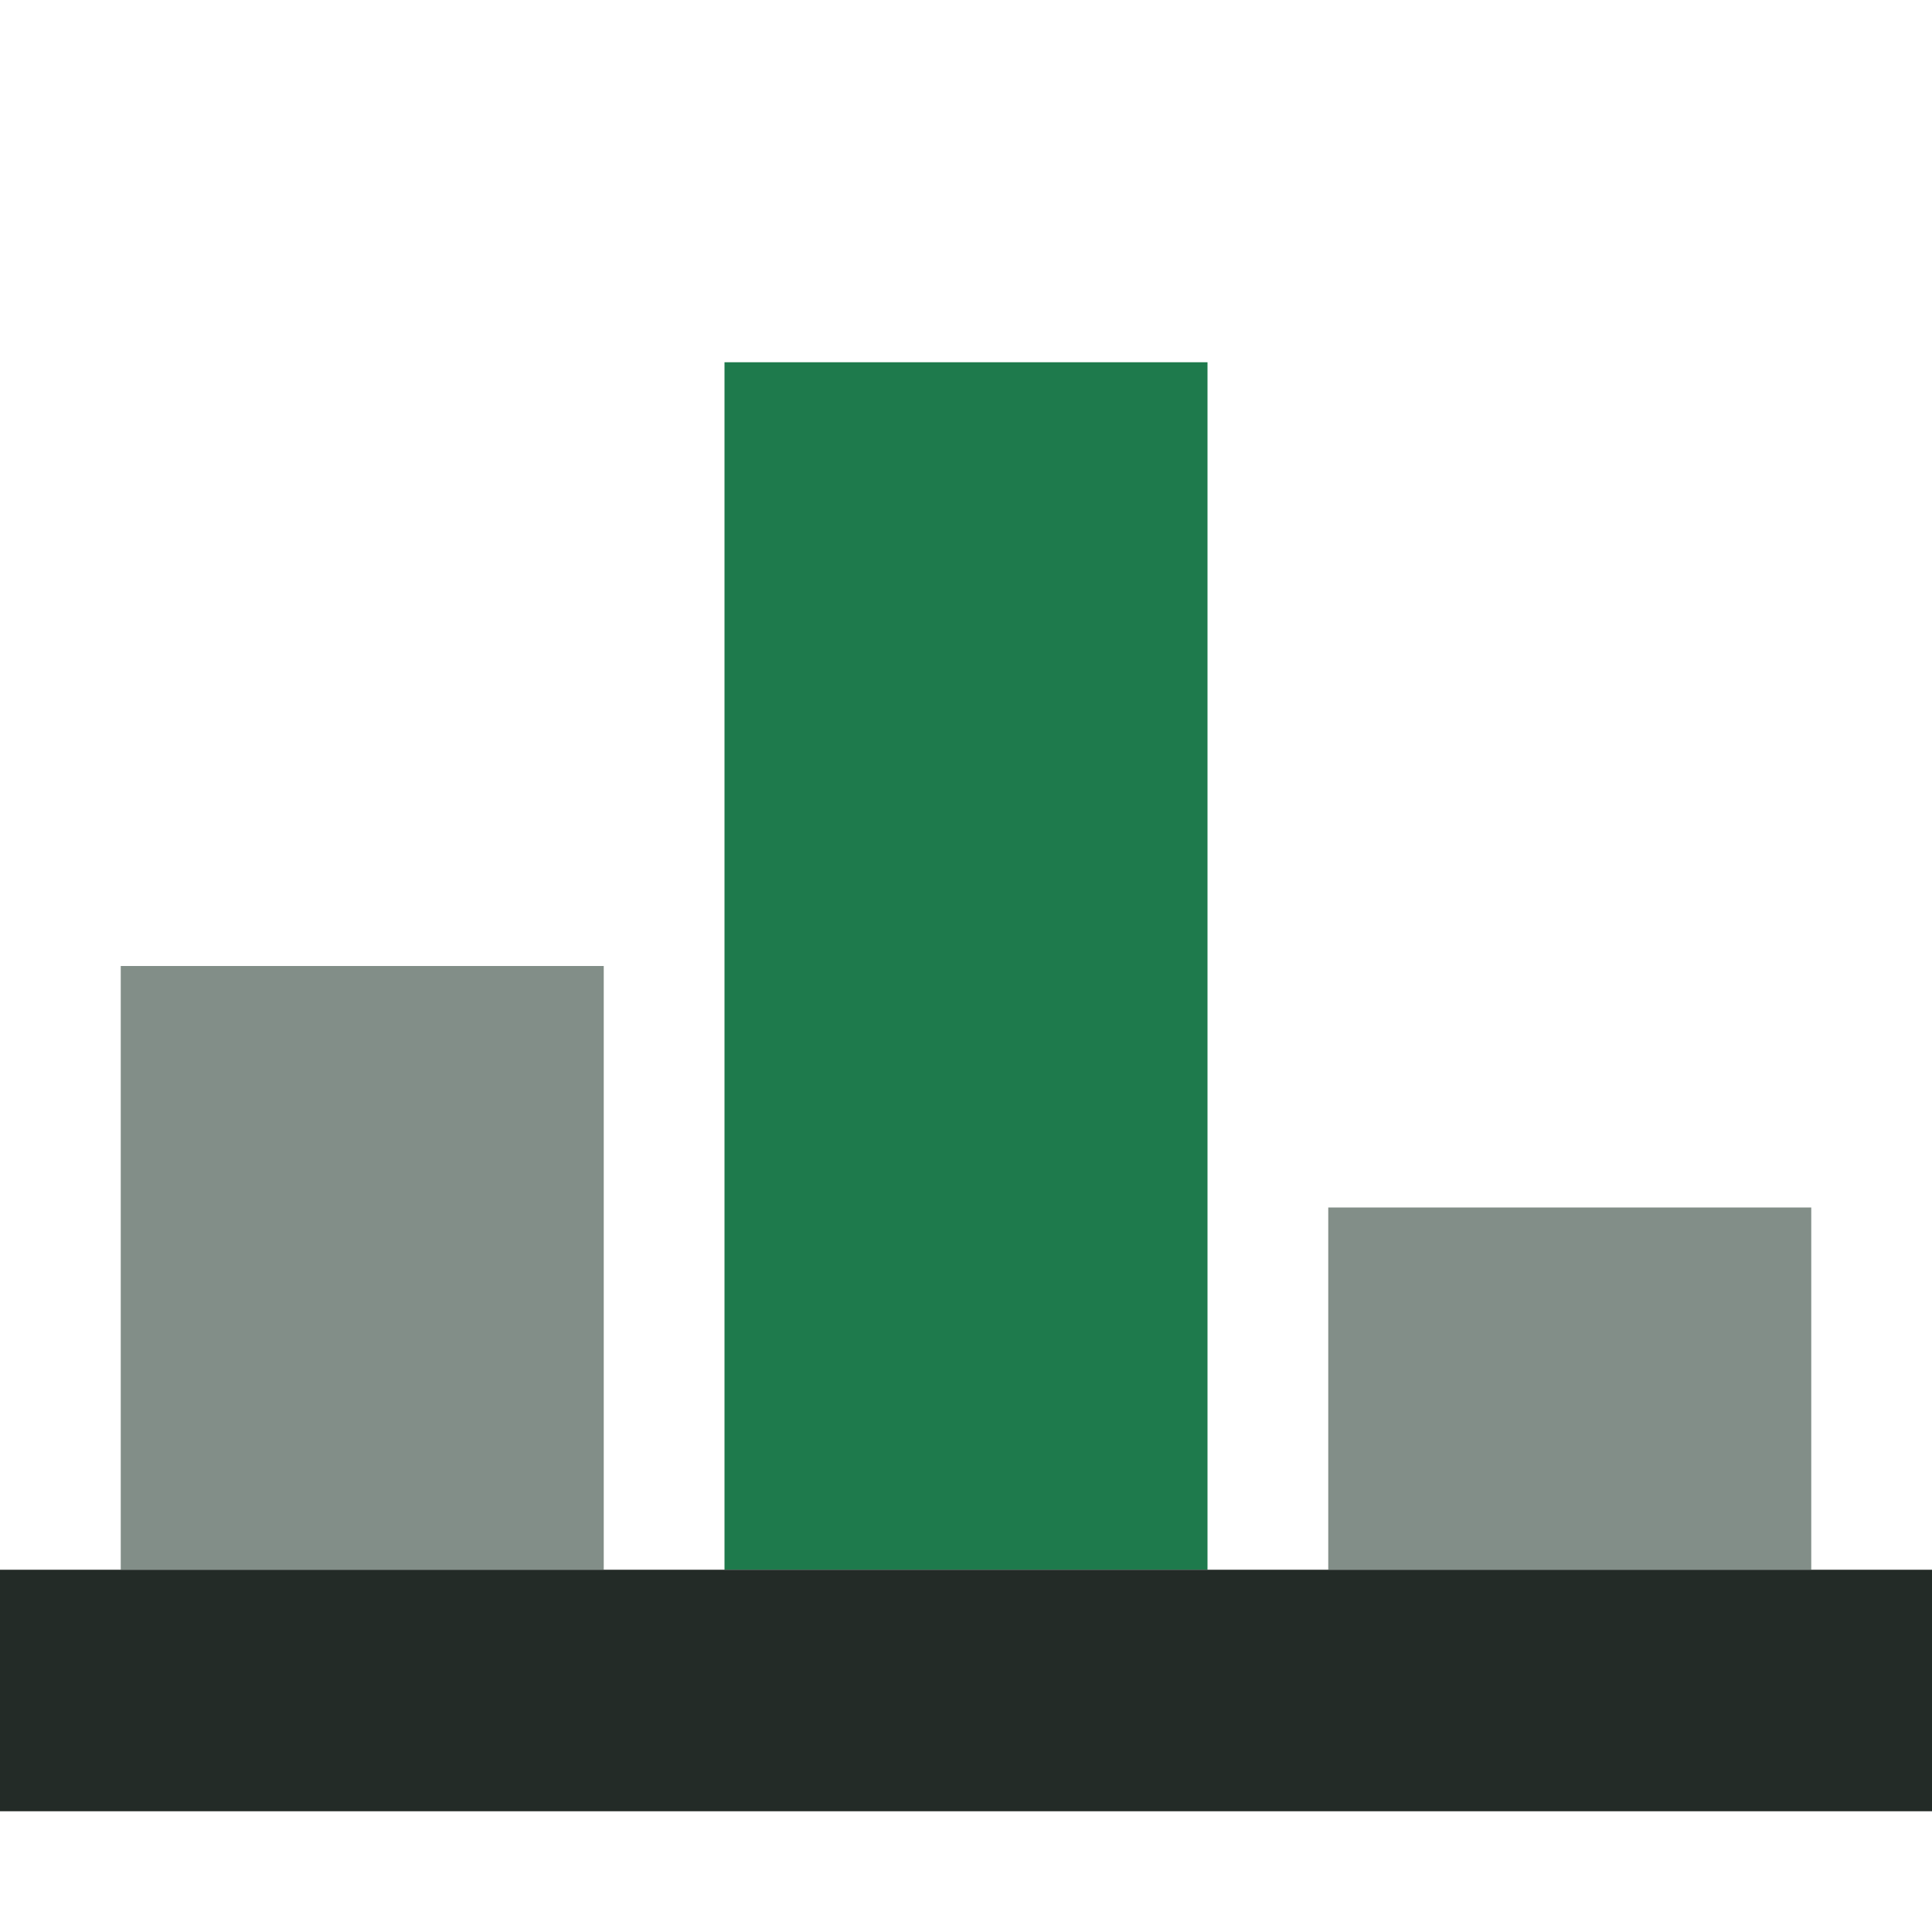
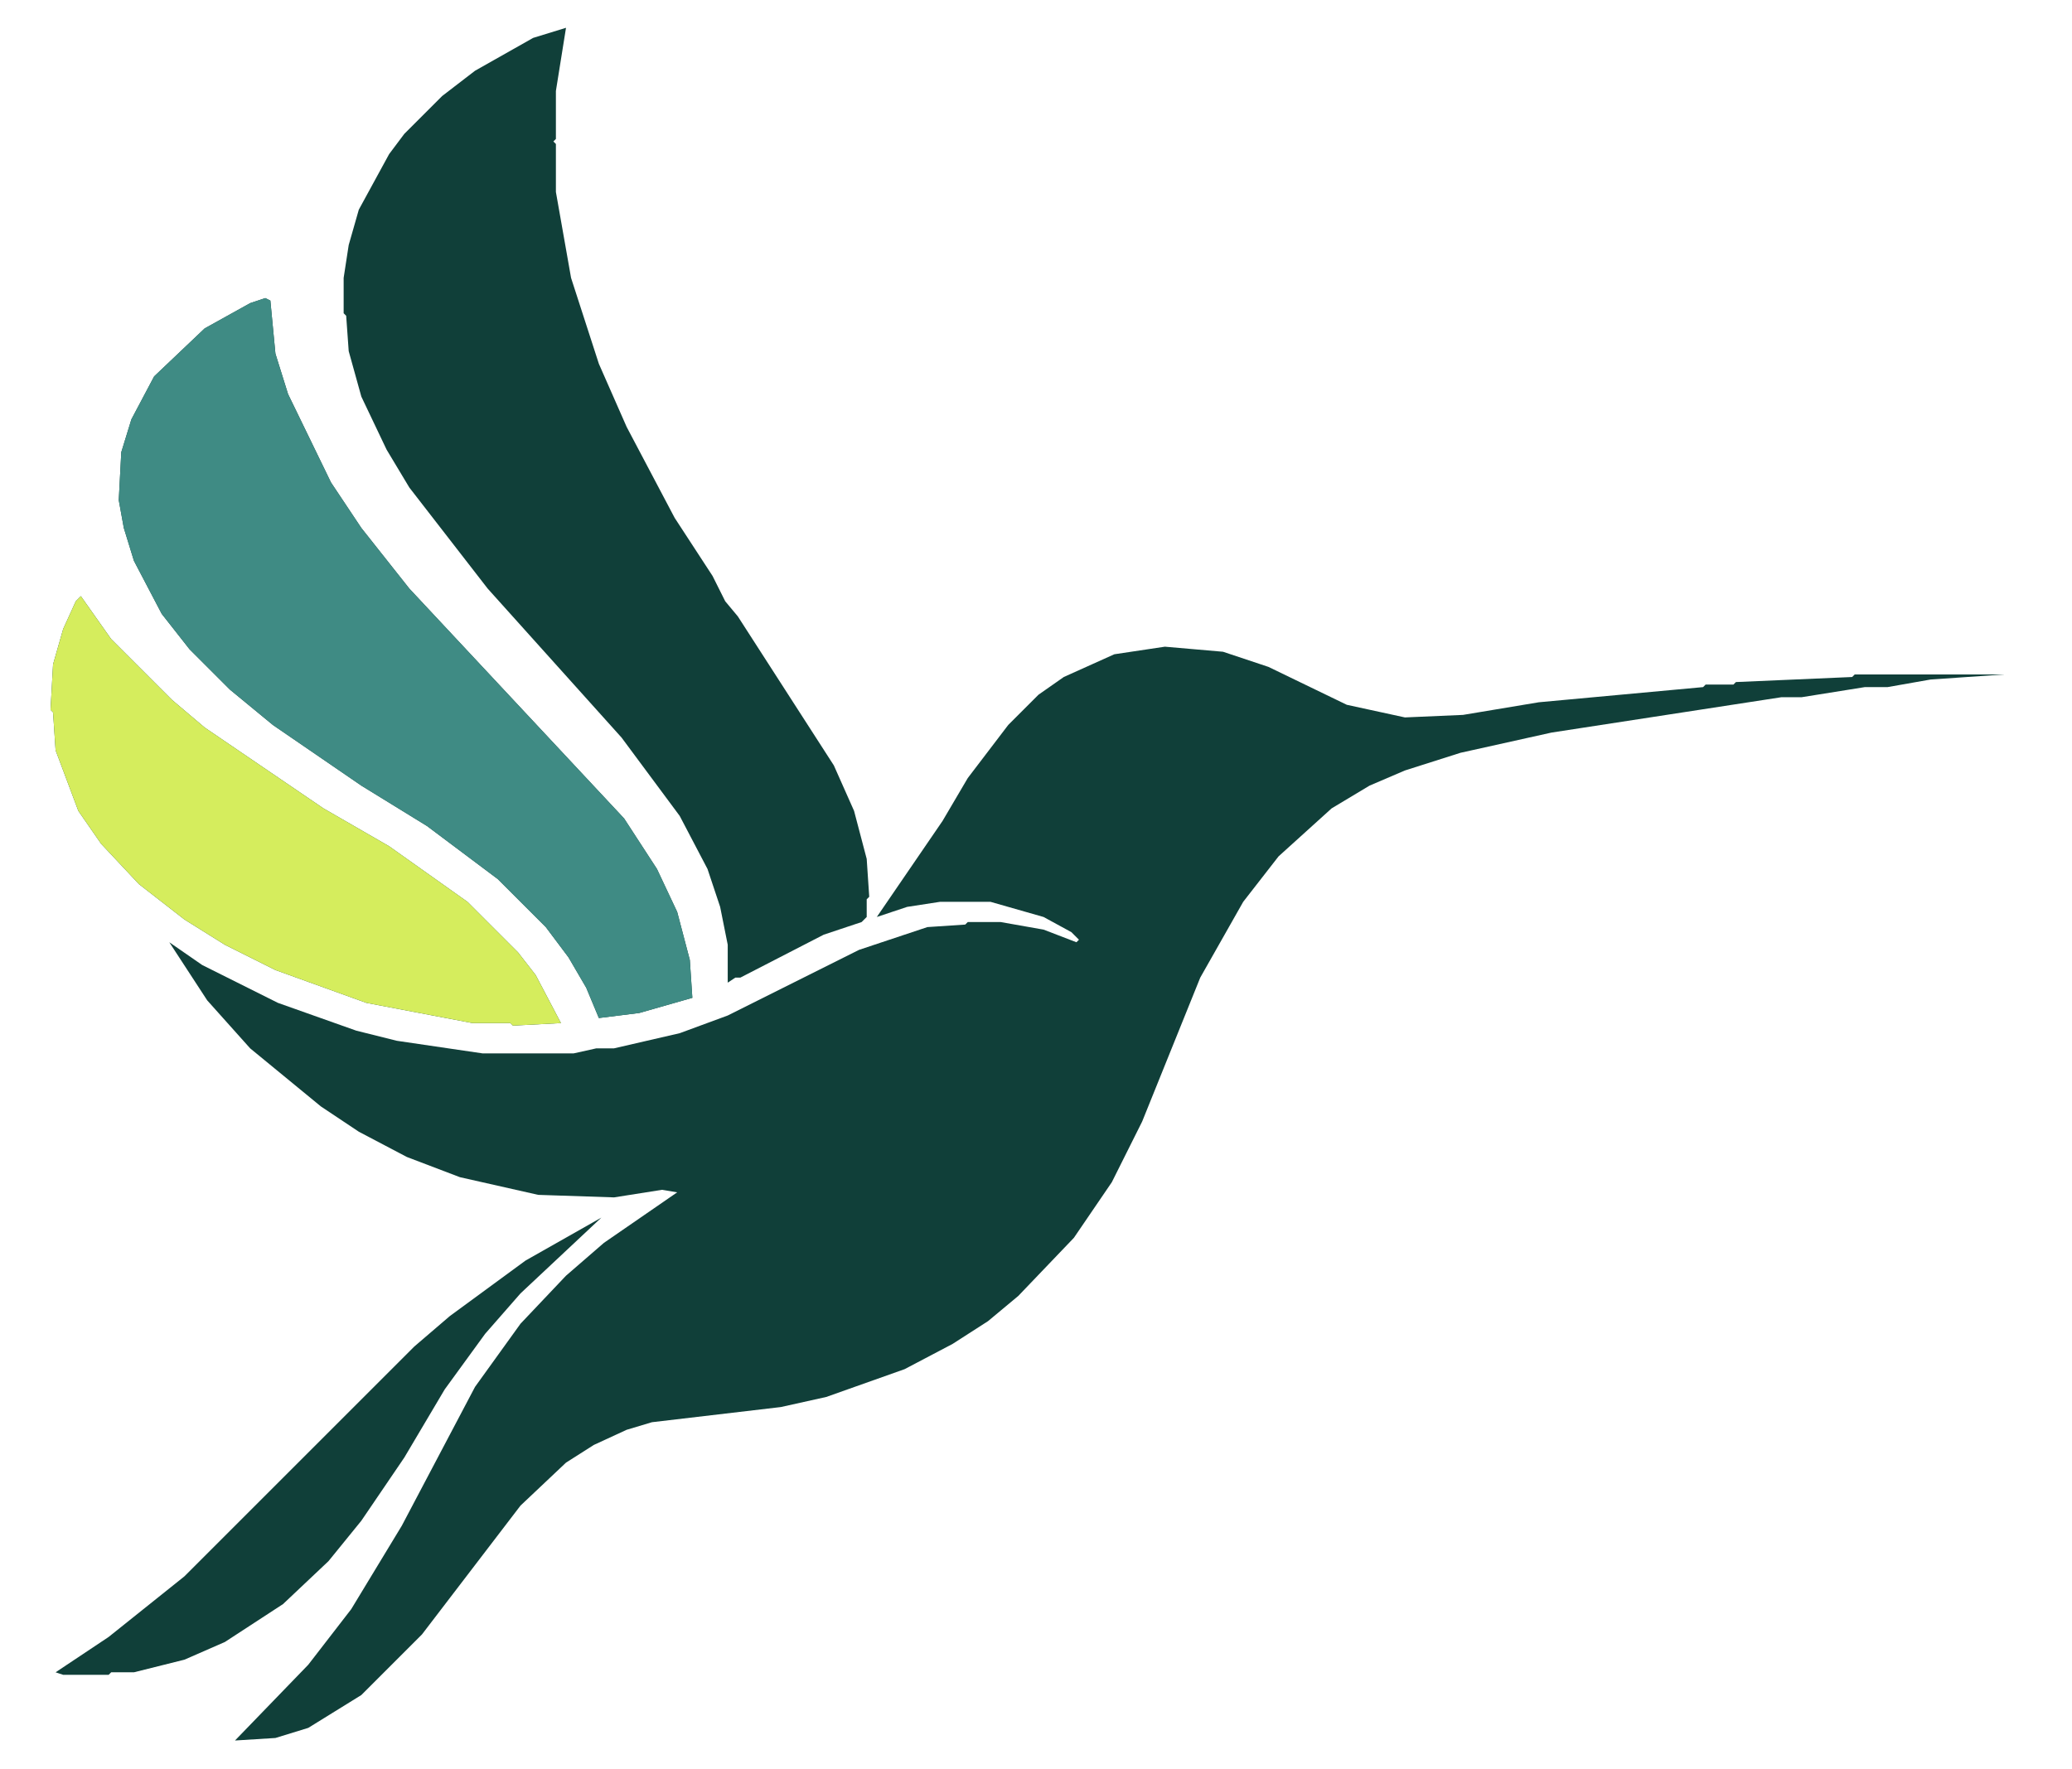
- <svg xmlns="http://www.w3.org/2000/svg" viewBox="0 0 16 16" role="img" aria-labelledby="ra-mark-title">
-   <rect x="1" y="8" width="4" height="5" fill="#828E88" />
-   <rect x="6" y="3" width="4" height="10" fill="#1E7A4C" />
-   <rect x="11" y="10" width="4" height="3" fill="#828E88" />
-   <rect x="0" y="13" width="16" height="2" fill="#232B27" />
+ <svg xmlns="http://www.w3.org/2000/svg" viewBox="0 0 820 700" role="img" aria-label="Robbins Analytics">
+   <g transform="translate(-500 -30)">
+     <path fill="#103f39" d="M738,512 L708,529 L678,551 L664,563 L573,654 L543,678 L522,692 L525,693 L543,693 L544,692 L553,692 L573,687 L589,680 L612,665 L630,648 L643,632 L660,607 L676,580 L692,558 L706,542Z M1293,297 L1234,297 L1233,298 L1187,300 L1186,301 L1175,301 L1174,302 L1109,308 L1079,313 L1056,314 L1033,309 L1002,294 L984,288 L961,286 L941,289 L921,298 L911,305 L899,317 L883,338 L873,355 L847,393 L859,389 L872,387 L892,387 L913,393 L924,399 L927,402 L926,403 L913,398 L896,395 L883,395 L882,396 L867,397 L840,406 L788,432 L769,439 L743,445 L736,445 L727,447 L691,447 L657,442 L641,438 L610,427 L580,412 L567,403 L582,426 L599,445 L627,468 L642,478 L661,488 L682,496 L713,503 L743,504 L762,501 L768,502 L739,522 L724,535 L706,554 L688,579 L659,634 L639,667 L622,689 L593,719 L609,718 L622,714 L643,701 L667,677 L706,626 L724,609 L735,602 L748,596 L758,593 L809,587 L827,583 L858,572 L877,562 L891,553 L903,543 L925,520 L940,498 L952,474 L975,417 L992,387 L1006,369 L1027,350 L1042,341 L1056,335 L1078,328 L1114,320 L1205,306 L1213,306 L1238,302 L1247,302 L1264,299Z M530,268 L525,279 L521,293 L520,311 L521,312 L522,327 L531,351 L540,364 L555,380 L573,394 L589,404 L609,414 L645,427 L687,435 L702,435 L703,436 L722,435 L712,416 L705,407 L685,387 L654,365 L628,350 L581,318 L568,307 L544,283 L532,266Z M581,160 L561,179 L552,196 L548,209 L547,228 L549,239 L553,252 L564,273 L575,287 L591,303 L608,317 L643,341 L669,357 L697,378 L716,397 L725,409 L732,421 L737,433 L753,431 L774,425 L773,410 L768,391 L760,374 L747,354 L662,263 L643,239 L631,221 L614,186 L609,170 L607,149 L605,148 L599,150Z M724,41 L711,45 L688,58 L675,68 L660,83 L654,91 L642,113 L638,127 L636,140 L636,154 L637,155 L638,169 L643,187 L653,208 L662,223 L693,263 L746,322 L769,353 L780,374 L785,389 L788,404 L788,419 L791,417 L793,417 L826,400 L841,395 L843,393 L843,386 L844,385 L843,370 L838,351 L830,333 L792,274 L787,268 L782,258 L767,235 L748,199 L737,174 L726,140 L720,106 L720,87 L719,86 L720,85 L720,66Z" />
+     <path fill="#3f8b84" d="M581,160 L561,179 L552,196 L548,209 L547,228 L549,239 L553,252 L564,273 L575,287 L591,303 L608,317 L643,341 L669,357 L697,378 L716,397 L725,409 L732,421 L737,433 L753,431 L774,425 L773,410 L768,391 L760,374 L747,354 L662,263 L643,239 L631,221 L614,186 L609,170 L607,149 L605,148 L599,150Z" />
+     <path fill="#d5ed5d" d="M530,268 L525,279 L521,293 L520,311 L521,312 L522,327 L531,351 L540,364 L555,380 L573,394 L589,404 L609,414 L645,427 L687,435 L702,435 L703,436 L722,435 L712,416 L705,407 L685,387 L654,365 L628,350 L581,318 L568,307 L544,283 L532,266Z" />
+   </g>
</svg>
